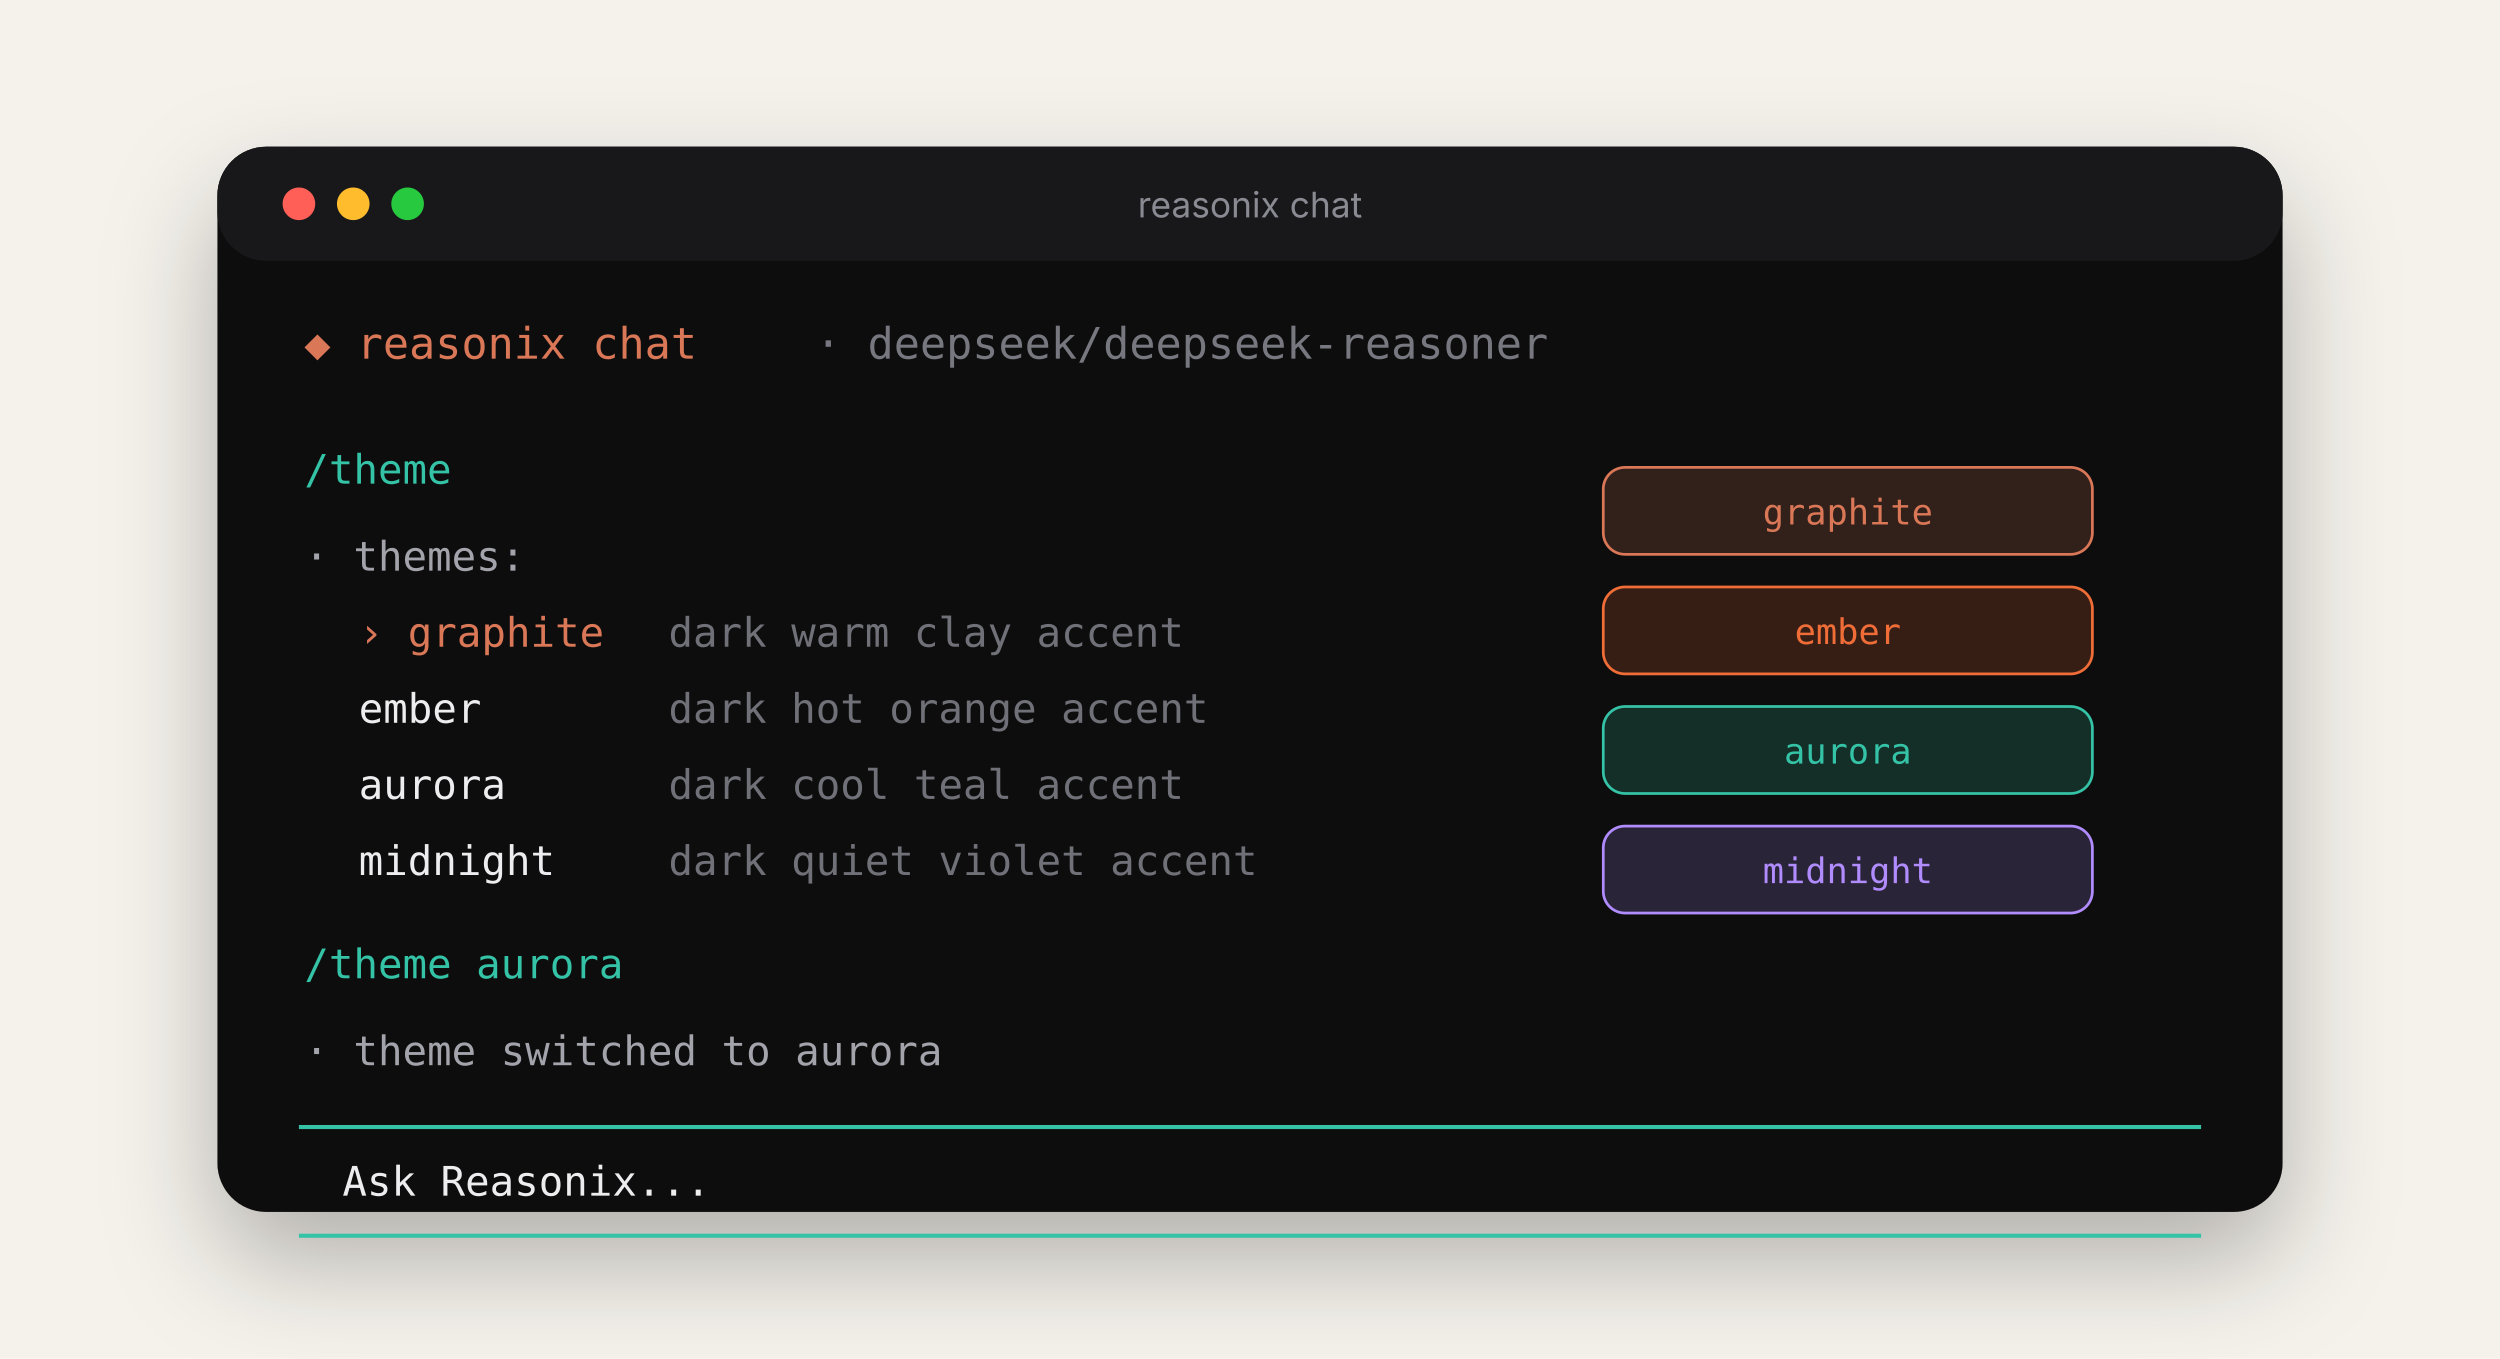
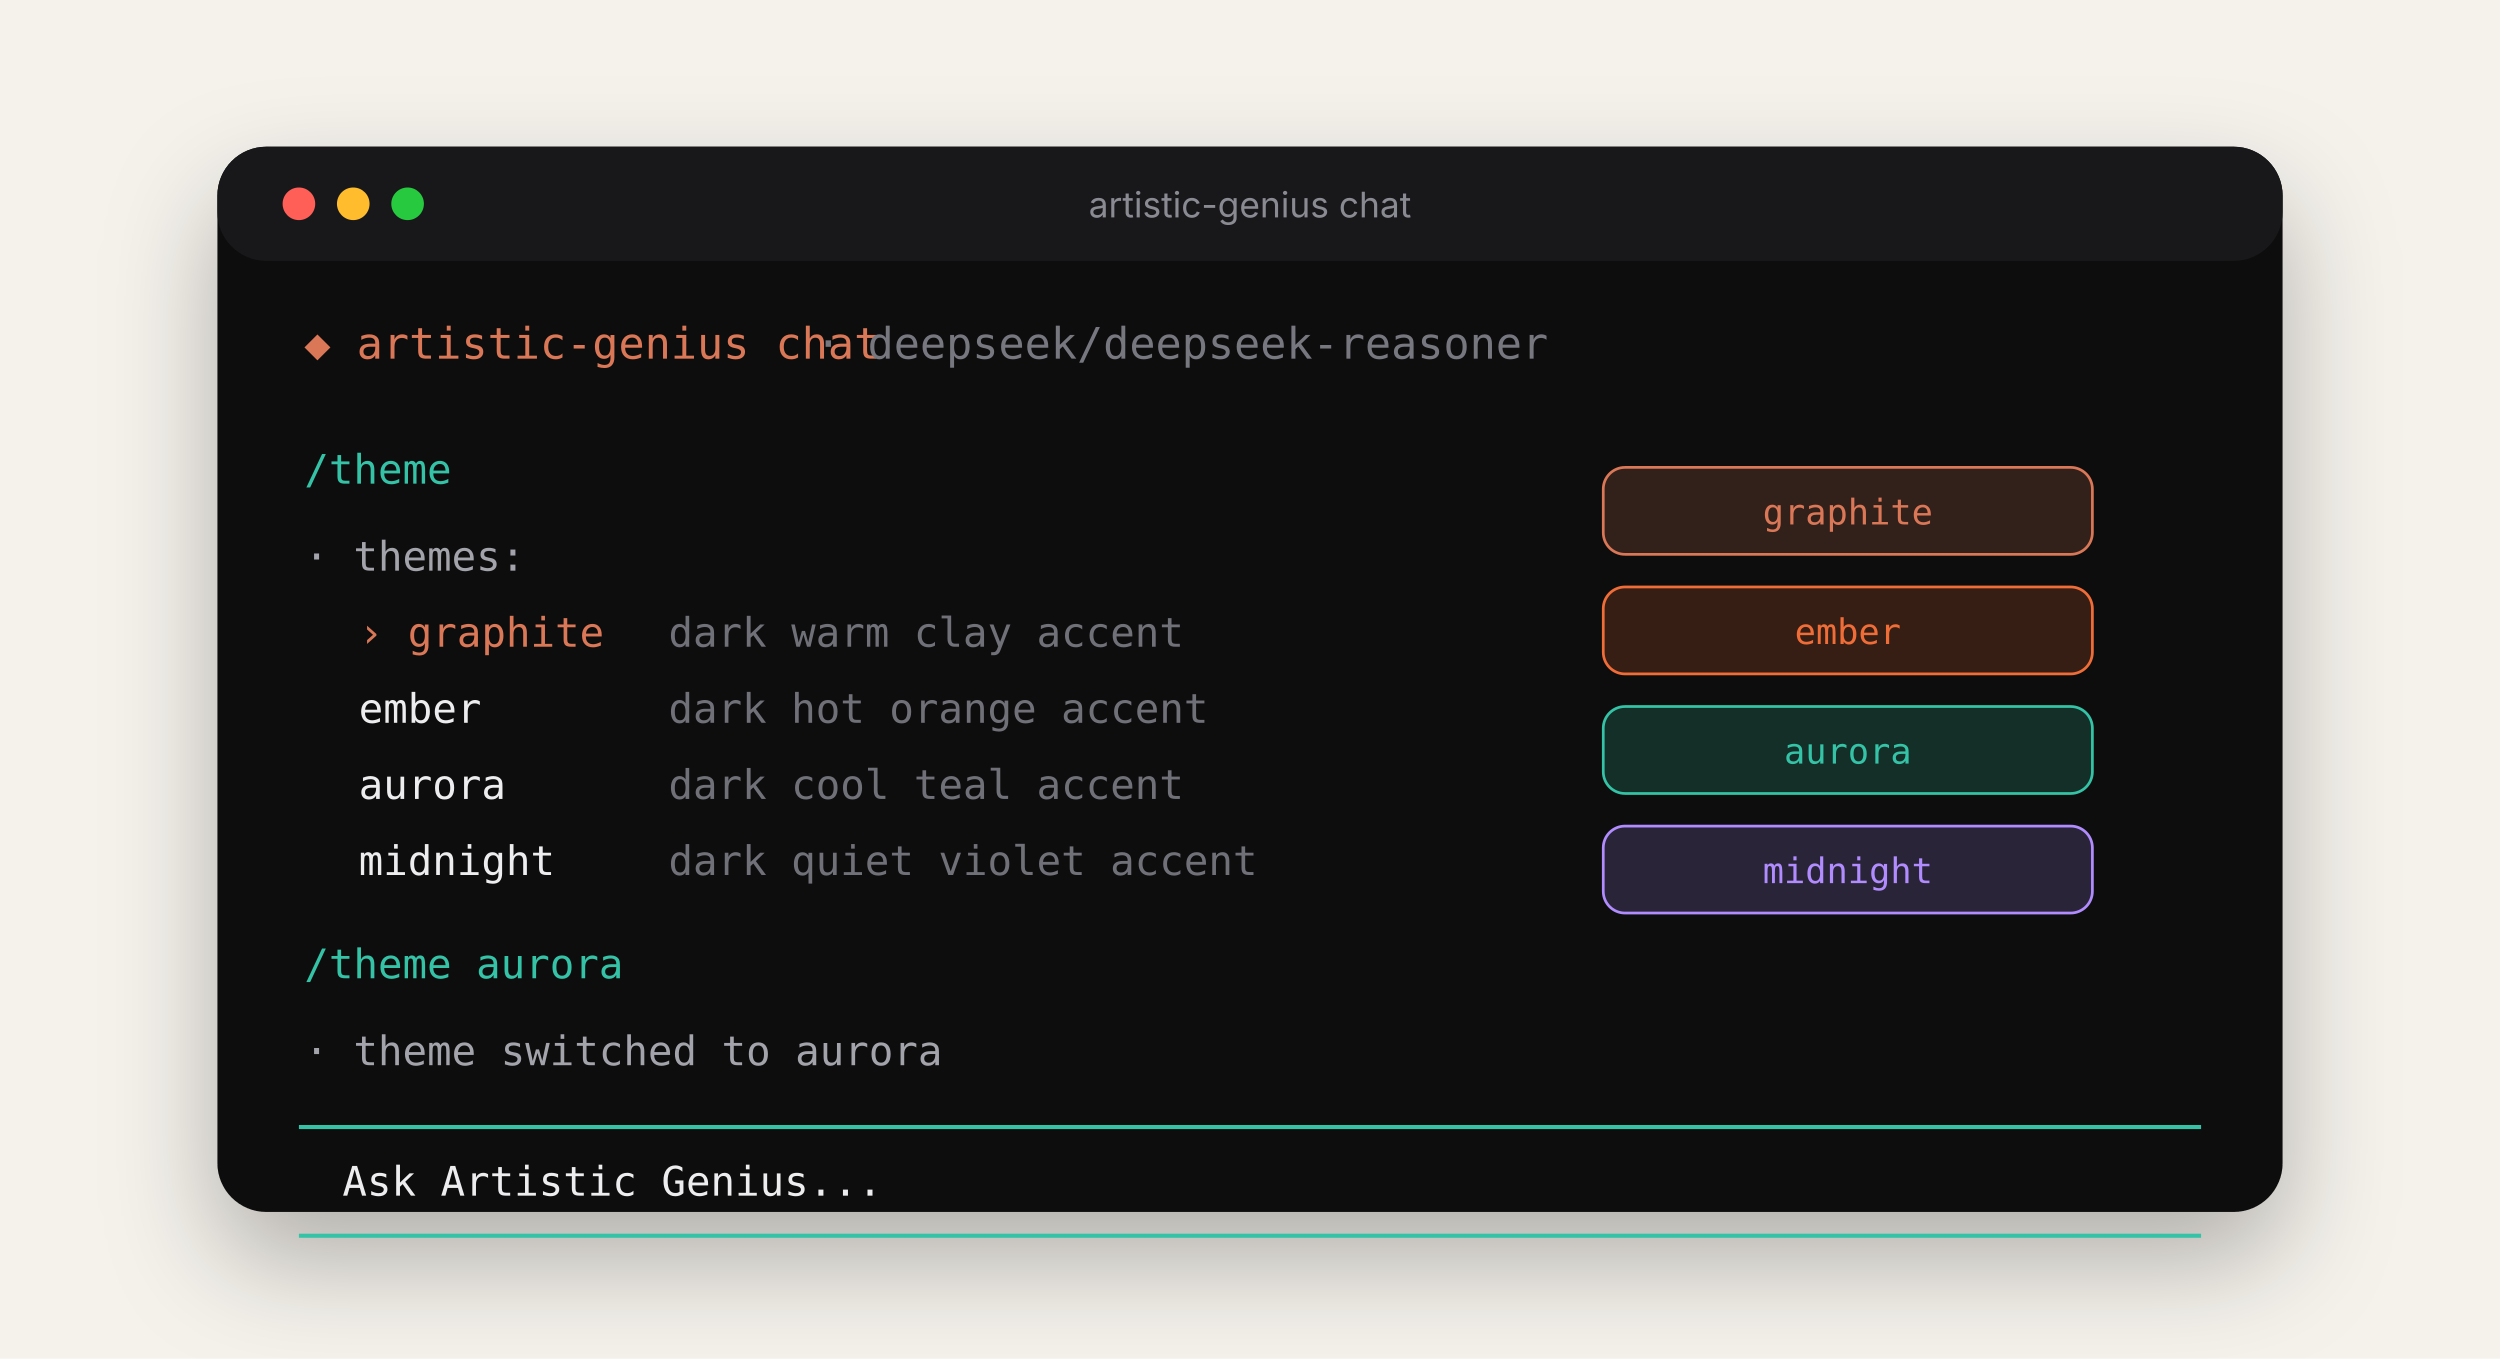
<svg xmlns="http://www.w3.org/2000/svg" width="920" height="500" viewBox="0 0 920 500" role="img" aria-labelledby="title desc">
  <defs>
    <filter id="shadow" x="-20%" y="-20%" width="140%" height="140%">
      <feDropShadow dx="0" dy="18" stdDeviation="20" flood-color="#000" flood-opacity="0.28" />
    </filter>
    <style>
      .mono { font-family: ui-monospace, SFMono-Regular, Menlo, Consolas, monospace; }
      .sans { font-family: -apple-system, BlinkMacSystemFont, "Segoe UI", sans-serif; }
    </style>
  </defs>
  <rect width="920" height="500" fill="#f5f2ec" />
  <rect x="80" y="54" width="760" height="392" rx="18" fill="#0e0e10" filter="url(#shadow)" />
  <rect x="80" y="54" width="760" height="42" rx="18" fill="#18181b" />
  <circle cx="110" cy="75" r="6" fill="#ff5f56" />
  <circle cx="130" cy="75" r="6" fill="#ffbd2e" />
  <circle cx="150" cy="75" r="6" fill="#27c93f" />
-   <text x="460" y="80" fill="#8a8a93" text-anchor="middle" class="sans" font-size="13">reasonix chat</text>
-   <text x="112" y="132" fill="#d97757" class="mono" font-size="16">◆ reasonix chat</text>
+   <text x="460" y="80" fill="#8a8a93" text-anchor="middle" class="sans" font-size="13">artistic-genius chat</text>
+   <text x="112" y="132" fill="#d97757" class="mono" font-size="16">◆ artistic-genius chat</text>
  <text x="300" y="132" fill="#777780" class="mono" font-size="16">· deepseek/deepseek-reasoner</text>
  <text x="112" y="178" fill="#34c3a6" class="mono" font-size="15">/theme</text>
  <text x="112" y="210" fill="#a3a3ab" class="mono" font-size="15">  · themes:</text>
  <text x="132" y="238" fill="#d97757" class="mono" font-size="15">› graphite</text>
  <text x="246" y="238" fill="#707078" class="mono" font-size="15">dark  warm clay accent</text>
  <text x="132" y="266" fill="#ededef" class="mono" font-size="15">  ember</text>
  <text x="246" y="266" fill="#707078" class="mono" font-size="15">dark  hot orange accent</text>
  <text x="132" y="294" fill="#ededef" class="mono" font-size="15">  aurora</text>
  <text x="246" y="294" fill="#707078" class="mono" font-size="15">dark  cool teal accent</text>
  <text x="132" y="322" fill="#ededef" class="mono" font-size="15">  midnight</text>
  <text x="246" y="322" fill="#707078" class="mono" font-size="15">dark  quiet violet accent</text>
  <text x="112" y="360" fill="#34c3a6" class="mono" font-size="15">/theme aurora</text>
  <text x="112" y="392" fill="#a3a3ab" class="mono" font-size="15">  · theme switched to aurora</text>
  <rect x="110" y="414" width="700" height="1.5" fill="#34c3a6" />
-   <text x="126" y="440" fill="#ededef" class="mono" font-size="15">Ask Reasonix...</text>
+   <text x="126" y="440" fill="#ededef" class="mono" font-size="15">Ask Artistic Genius...</text>
  <rect x="110" y="454" width="700" height="1.5" fill="#34c3a6" />
  <rect x="590" y="172" width="180" height="32" rx="8" fill="#d97757" fill-opacity="0.18" stroke="#d97757" />
  <text x="680" y="193" fill="#d97757" text-anchor="middle" class="mono" font-size="13">graphite</text>
  <rect x="590" y="216" width="180" height="32" rx="8" fill="#f06d38" fill-opacity="0.18" stroke="#f06d38" />
  <text x="680" y="237" fill="#f06d38" text-anchor="middle" class="mono" font-size="13">ember</text>
  <rect x="590" y="260" width="180" height="32" rx="8" fill="#34c3a6" fill-opacity="0.18" stroke="#34c3a6" />
  <text x="680" y="281" fill="#34c3a6" text-anchor="middle" class="mono" font-size="13">aurora</text>
  <rect x="590" y="304" width="180" height="32" rx="8" fill="#b18cff" fill-opacity="0.18" stroke="#b18cff" />
  <text x="680" y="325" fill="#b18cff" text-anchor="middle" class="mono" font-size="13">midnight</text>
</svg>
